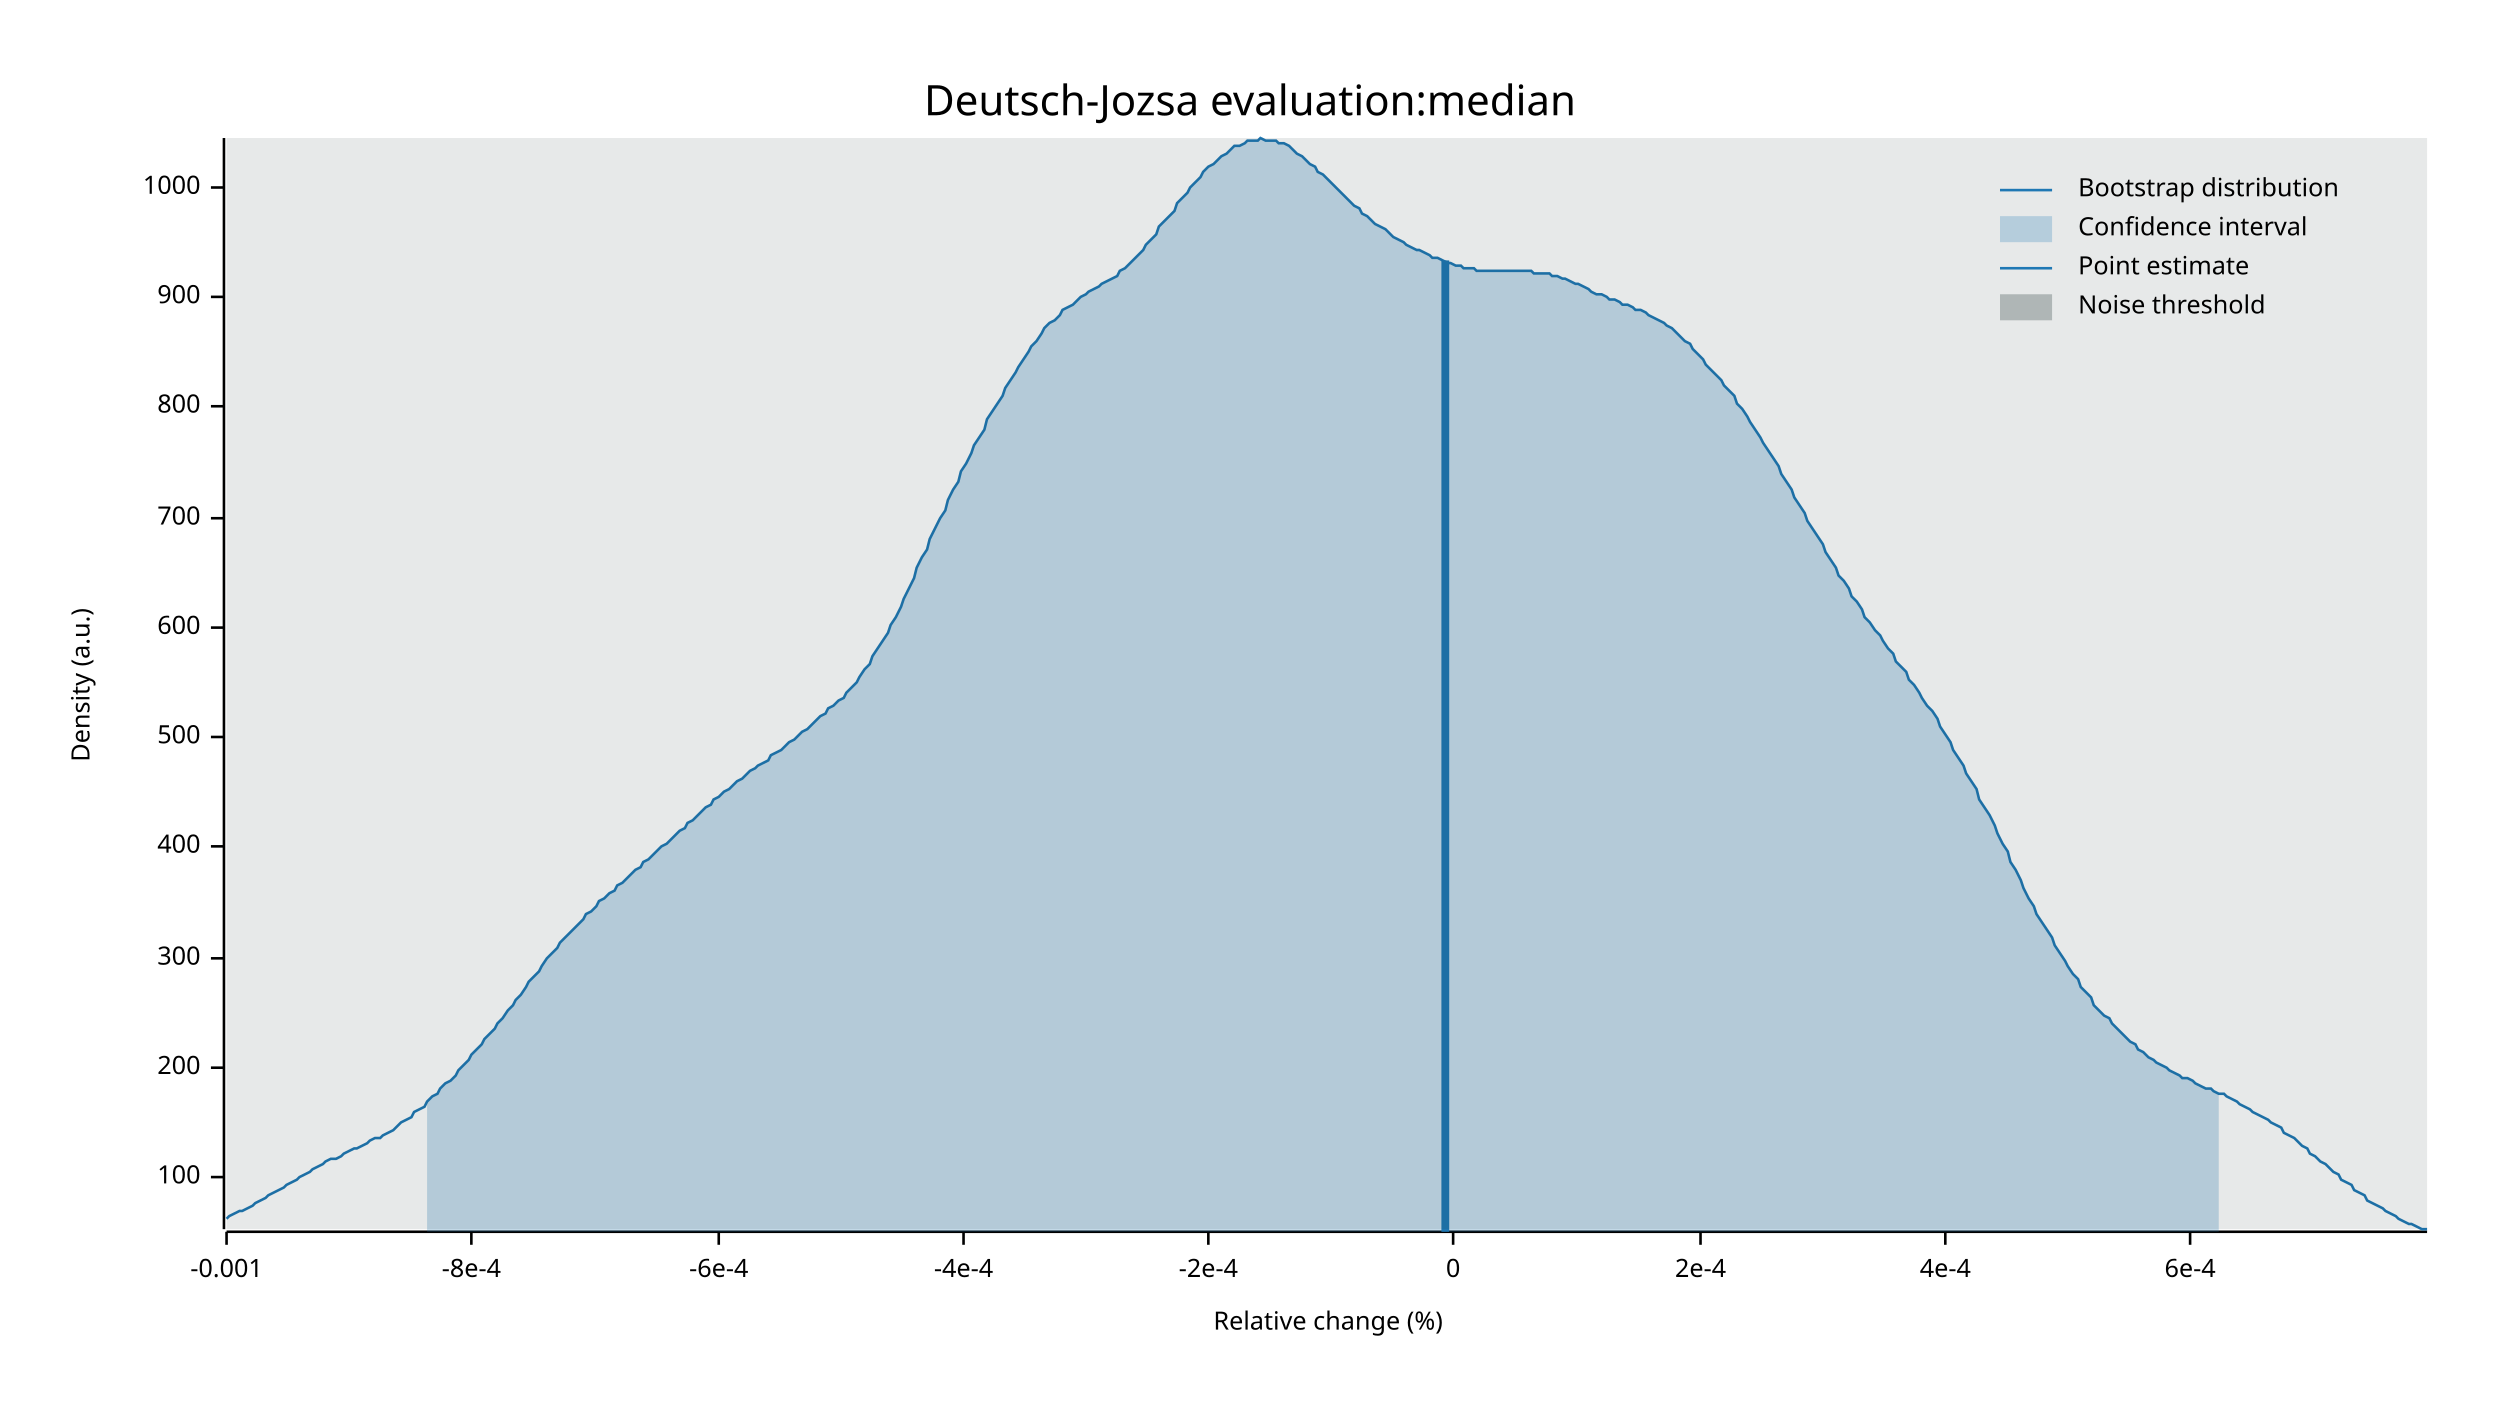
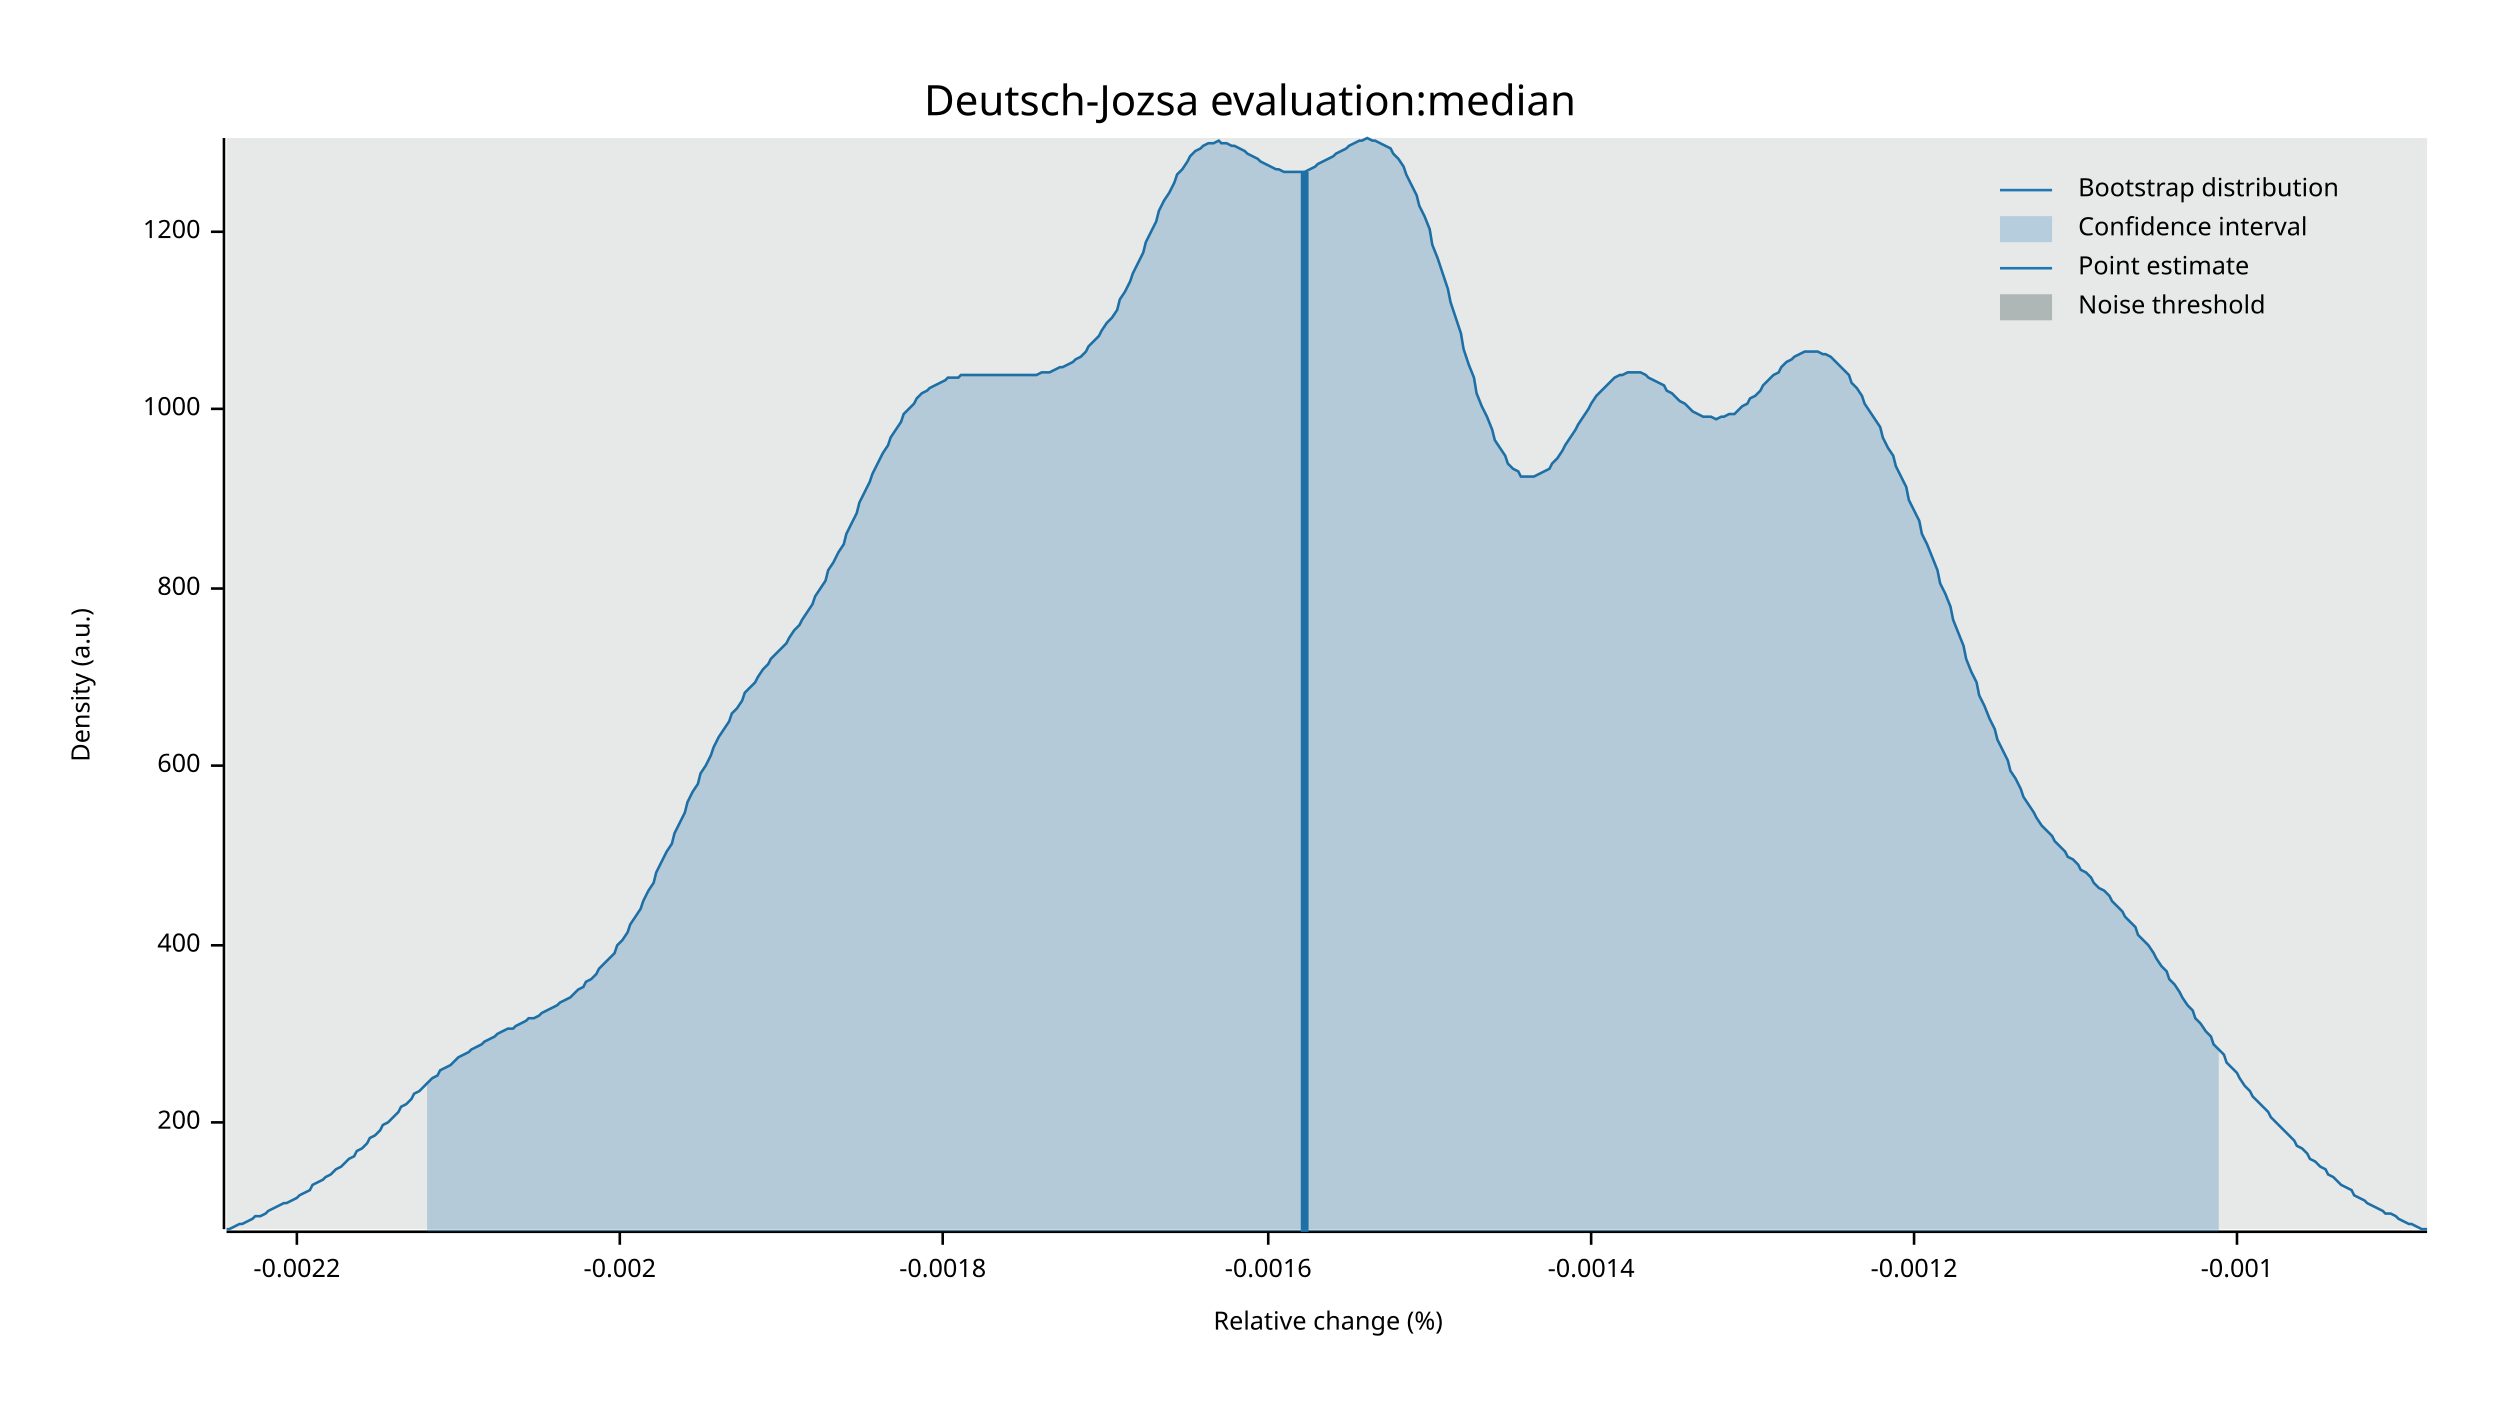
<svg xmlns="http://www.w3.org/2000/svg" width="960" height="540" viewBox="0 0 960 540">
  <text x="480" y="32" dy="0.76em" text-anchor="middle" font-family="sans-serif" font-size="16.129" opacity="1" fill="#000000">
Deutsch-Jozsa evaluation:median
</text>
  <text x="27" y="263" dy="0.76em" text-anchor="middle" font-family="sans-serif" font-size="9.677" opacity="1" fill="#000000" transform="rotate(270, 27, 263)">
Density (a.u.)
</text>
  <text x="510" y="513" dy="-0.5ex" text-anchor="middle" font-family="sans-serif" font-size="9.677" opacity="1" fill="#000000">
Relative change (%)
</text>
  <polyline fill="none" opacity="1" stroke="#000000" stroke-width="1" points="86,53 86,472 " />
-   <text x="77" y="452" dy="0.5ex" text-anchor="end" font-family="sans-serif" font-size="9.677" opacity="1" fill="#000000">
- 100
- </text>
-   <polyline fill="none" opacity="1" stroke="#000000" stroke-width="1" points="81,452 86,452 " />
-   <text x="77" y="410" dy="0.5ex" text-anchor="end" font-family="sans-serif" font-size="9.677" opacity="1" fill="#000000">
+   <text x="77" y="431" dy="0.5ex" text-anchor="end" font-family="sans-serif" font-size="9.677" opacity="1" fill="#000000">
200
</text>
-   <polyline fill="none" opacity="1" stroke="#000000" stroke-width="1" points="81,410 86,410 " />
-   <text x="77" y="368" dy="0.5ex" text-anchor="end" font-family="sans-serif" font-size="9.677" opacity="1" fill="#000000">
- 300
- </text>
-   <polyline fill="none" opacity="1" stroke="#000000" stroke-width="1" points="81,368 86,368 " />
-   <text x="77" y="325" dy="0.5ex" text-anchor="end" font-family="sans-serif" font-size="9.677" opacity="1" fill="#000000">
+   <polyline fill="none" opacity="1" stroke="#000000" stroke-width="1" points="81,431 86,431 " />
+   <text x="77" y="363" dy="0.5ex" text-anchor="end" font-family="sans-serif" font-size="9.677" opacity="1" fill="#000000">
400
</text>
-   <polyline fill="none" opacity="1" stroke="#000000" stroke-width="1" points="81,325 86,325 " />
-   <text x="77" y="283" dy="0.5ex" text-anchor="end" font-family="sans-serif" font-size="9.677" opacity="1" fill="#000000">
- 500
- </text>
-   <polyline fill="none" opacity="1" stroke="#000000" stroke-width="1" points="81,283 86,283 " />
-   <text x="77" y="241" dy="0.5ex" text-anchor="end" font-family="sans-serif" font-size="9.677" opacity="1" fill="#000000">
+   <polyline fill="none" opacity="1" stroke="#000000" stroke-width="1" points="81,363 86,363 " />
+   <text x="77" y="294" dy="0.5ex" text-anchor="end" font-family="sans-serif" font-size="9.677" opacity="1" fill="#000000">
600
</text>
-   <polyline fill="none" opacity="1" stroke="#000000" stroke-width="1" points="81,241 86,241 " />
-   <text x="77" y="199" dy="0.5ex" text-anchor="end" font-family="sans-serif" font-size="9.677" opacity="1" fill="#000000">
- 700
- </text>
-   <polyline fill="none" opacity="1" stroke="#000000" stroke-width="1" points="81,199 86,199 " />
-   <text x="77" y="156" dy="0.5ex" text-anchor="end" font-family="sans-serif" font-size="9.677" opacity="1" fill="#000000">
+   <polyline fill="none" opacity="1" stroke="#000000" stroke-width="1" points="81,294 86,294 " />
+   <text x="77" y="226" dy="0.5ex" text-anchor="end" font-family="sans-serif" font-size="9.677" opacity="1" fill="#000000">
800
</text>
-   <polyline fill="none" opacity="1" stroke="#000000" stroke-width="1" points="81,156 86,156 " />
-   <text x="77" y="114" dy="0.5ex" text-anchor="end" font-family="sans-serif" font-size="9.677" opacity="1" fill="#000000">
- 900
- </text>
-   <polyline fill="none" opacity="1" stroke="#000000" stroke-width="1" points="81,114 86,114 " />
-   <text x="77" y="72" dy="0.5ex" text-anchor="end" font-family="sans-serif" font-size="9.677" opacity="1" fill="#000000">
+   <polyline fill="none" opacity="1" stroke="#000000" stroke-width="1" points="81,226 86,226 " />
+   <text x="77" y="157" dy="0.5ex" text-anchor="end" font-family="sans-serif" font-size="9.677" opacity="1" fill="#000000">
1000
</text>
-   <polyline fill="none" opacity="1" stroke="#000000" stroke-width="1" points="81,72 86,72 " />
+   <polyline fill="none" opacity="1" stroke="#000000" stroke-width="1" points="81,157 86,157 " />
+   <text x="77" y="89" dy="0.5ex" text-anchor="end" font-family="sans-serif" font-size="9.677" opacity="1" fill="#000000">
+ 1200
+ </text>
+   <polyline fill="none" opacity="1" stroke="#000000" stroke-width="1" points="81,89 86,89 " />
  <polyline fill="none" opacity="1" stroke="#000000" stroke-width="1" points="87,473 932,473 " />
-   <text x="87" y="483" dy="0.76em" text-anchor="middle" font-family="sans-serif" font-size="9.677" opacity="1" fill="#000000">
+   <text x="114" y="483" dy="0.76em" text-anchor="middle" font-family="sans-serif" font-size="9.677" opacity="1" fill="#000000">
+ -0.0022
+ </text>
+   <polyline fill="none" opacity="1" stroke="#000000" stroke-width="1" points="114,473 114,478 " />
+   <text x="238" y="483" dy="0.76em" text-anchor="middle" font-family="sans-serif" font-size="9.677" opacity="1" fill="#000000">
+ -0.002
+ </text>
+   <polyline fill="none" opacity="1" stroke="#000000" stroke-width="1" points="238,473 238,478 " />
+   <text x="362" y="483" dy="0.76em" text-anchor="middle" font-family="sans-serif" font-size="9.677" opacity="1" fill="#000000">
+ -0.0018
+ </text>
+   <polyline fill="none" opacity="1" stroke="#000000" stroke-width="1" points="362,473 362,478 " />
+   <text x="487" y="483" dy="0.76em" text-anchor="middle" font-family="sans-serif" font-size="9.677" opacity="1" fill="#000000">
+ -0.0016
+ </text>
+   <polyline fill="none" opacity="1" stroke="#000000" stroke-width="1" points="487,473 487,478 " />
+   <text x="611" y="483" dy="0.76em" text-anchor="middle" font-family="sans-serif" font-size="9.677" opacity="1" fill="#000000">
+ -0.0014
+ </text>
+   <polyline fill="none" opacity="1" stroke="#000000" stroke-width="1" points="611,473 611,478 " />
+   <text x="735" y="483" dy="0.76em" text-anchor="middle" font-family="sans-serif" font-size="9.677" opacity="1" fill="#000000">
+ -0.0012
+ </text>
+   <polyline fill="none" opacity="1" stroke="#000000" stroke-width="1" points="735,473 735,478 " />
+   <text x="859" y="483" dy="0.76em" text-anchor="middle" font-family="sans-serif" font-size="9.677" opacity="1" fill="#000000">
-0.001
</text>
-   <polyline fill="none" opacity="1" stroke="#000000" stroke-width="1" points="87,473 87,478 " />
-   <text x="181" y="483" dy="0.76em" text-anchor="middle" font-family="sans-serif" font-size="9.677" opacity="1" fill="#000000">
- -8e-4
- </text>
-   <polyline fill="none" opacity="1" stroke="#000000" stroke-width="1" points="181,473 181,478 " />
-   <text x="276" y="483" dy="0.76em" text-anchor="middle" font-family="sans-serif" font-size="9.677" opacity="1" fill="#000000">
- -6e-4
- </text>
-   <polyline fill="none" opacity="1" stroke="#000000" stroke-width="1" points="276,473 276,478 " />
-   <text x="370" y="483" dy="0.76em" text-anchor="middle" font-family="sans-serif" font-size="9.677" opacity="1" fill="#000000">
- -4e-4
- </text>
-   <polyline fill="none" opacity="1" stroke="#000000" stroke-width="1" points="370,473 370,478 " />
-   <text x="464" y="483" dy="0.76em" text-anchor="middle" font-family="sans-serif" font-size="9.677" opacity="1" fill="#000000">
- -2e-4
- </text>
-   <polyline fill="none" opacity="1" stroke="#000000" stroke-width="1" points="464,473 464,478 " />
-   <text x="558" y="483" dy="0.76em" text-anchor="middle" font-family="sans-serif" font-size="9.677" opacity="1" fill="#000000">
- 0
- </text>
-   <polyline fill="none" opacity="1" stroke="#000000" stroke-width="1" points="558,473 558,478 " />
-   <text x="653" y="483" dy="0.76em" text-anchor="middle" font-family="sans-serif" font-size="9.677" opacity="1" fill="#000000">
- 2e-4
- </text>
-   <polyline fill="none" opacity="1" stroke="#000000" stroke-width="1" points="653,473 653,478 " />
-   <text x="747" y="483" dy="0.76em" text-anchor="middle" font-family="sans-serif" font-size="9.677" opacity="1" fill="#000000">
- 4e-4
- </text>
-   <polyline fill="none" opacity="1" stroke="#000000" stroke-width="1" points="747,473 747,478 " />
-   <text x="841" y="483" dy="0.76em" text-anchor="middle" font-family="sans-serif" font-size="9.677" opacity="1" fill="#000000">
- 6e-4
- </text>
-   <polyline fill="none" opacity="1" stroke="#000000" stroke-width="1" points="841,473 841,478 " />
-   <polyline fill="none" opacity="1" stroke="#1F78B4" stroke-width="1" points="87,468 88,467 90,466 92,465 93,465 95,464 97,463 98,462 100,461 102,460 103,459 105,458 107,457 109,456 110,455 112,454 114,453 115,452 117,451 119,450 120,449 122,448 124,447 125,446 127,445 129,445 131,444 132,443 134,442 136,441 137,441 139,440 141,439 142,438 144,437 146,437 147,436 149,435 151,434 153,432 154,431 156,430 158,429 159,427 161,426 163,425 164,423 166,421 168,420 169,418 171,416 173,415 175,413 176,411 178,409 180,407 181,405 183,403 185,401 186,399 188,397 190,395 191,393 193,391 195,388 197,386 198,384 200,382 202,379 203,377 205,375 207,373 208,371 210,368 212,366 214,364 215,362 217,360 219,358 220,357 222,355 224,353 225,351 227,350 229,348 230,346 232,345 234,343 236,342 237,340 239,339 241,337 242,336 244,334 246,333 247,331 249,330 251,328 252,327 254,325 256,324 258,322 259,321 261,319 263,318 264,316 266,315 268,313 269,312 271,310 273,309 274,307 276,306 278,304 280,303 281,302 283,300 285,299 286,298 288,296 290,295 291,294 293,293 295,292 296,290 298,289 300,288 302,286 303,285 305,284 307,282 308,281 310,280 312,278 313,277 315,275 317,274 318,272 320,271 322,269 324,268 325,266 327,264 329,262 330,260 332,257 334,255 335,252 337,249 339,246 341,243 342,240 344,237 346,233 347,230 349,226 351,222 352,218 354,214 356,211 357,207 359,203 361,199 363,196 364,192 366,188 368,185 369,181 371,178 373,174 374,171 376,168 378,165 379,161 381,158 383,155 385,152 386,149 388,146 390,143 391,141 393,138 395,135 396,133 398,131 400,128 401,126 403,124 405,123 407,121 408,119 410,118 412,117 413,116 415,114 417,113 418,112 420,111 422,110 423,109 425,108 427,107 429,106 430,104 432,103 434,101 435,100 437,98 439,96 440,94 442,92 444,90 445,87 447,85 449,83 451,81 452,78 454,76 456,74 457,72 459,70 461,68 462,66 464,64 466,63 468,61 469,60 471,59 473,57 474,56 476,56 478,55 479,54 481,54 483,54 484,53 486,54 488,54 490,54 491,55 493,55 495,56 496,57 498,59 500,60 501,61 503,63 505,64 506,66 508,67 510,69 512,71 513,72 515,74 517,76 518,77 520,79 522,80 523,82 525,83 527,85 528,86 530,87 532,88 534,90 535,91 537,92 539,93 540,94 542,95 544,96 545,96 547,97 549,98 550,99 552,99 554,100 556,101 557,101 559,102 561,102 562,103 564,103 566,103 567,104 569,104 571,104 573,104 574,104 576,104 578,104 579,104 581,104 583,104 584,104 586,104 588,104 589,105 591,105 593,105 595,105 596,106 598,106 600,107 601,107 603,108 605,109 606,109 608,110 610,111 611,112 613,113 615,113 617,114 618,115 620,115 622,116 623,117 625,117 627,118 628,119 630,119 632,120 633,121 635,122 637,123 639,124 640,125 642,126 644,128 645,129 647,131 649,132 650,134 652,136 654,138 655,140 657,142 659,144 661,146 662,148 664,150 666,152 667,155 669,157 671,160 672,162 674,165 676,168 677,170 679,173 681,176 683,179 684,182 686,185 688,188 689,191 691,194 693,197 694,200 696,203 698,206 700,209 701,212 703,215 705,218 706,221 708,223 710,226 711,229 713,231 715,234 716,237 718,239 720,242 722,244 723,246 725,249 727,251 728,254 730,256 732,258 733,261 735,263 737,266 738,268 740,271 742,273 744,276 745,279 747,282 749,285 750,288 752,291 754,294 755,297 757,300 759,303 760,307 762,310 764,313 766,317 767,320 769,324 771,327 772,331 774,334 776,338 777,341 779,345 781,348 782,351 784,354 786,357 788,360 789,363 791,366 793,369 794,371 796,374 798,376 799,379 801,381 803,383 804,386 806,388 808,390 810,391 811,393 813,395 815,397 816,398 818,400 820,401 821,403 823,404 825,406 827,407 828,408 830,409 832,410 833,411 835,412 837,413 838,414 840,414 842,415 843,416 845,417 847,418 849,418 850,419 852,420 854,420 855,421 857,422 859,423 860,424 862,425 864,426 865,427 867,428 869,429 871,430 872,431 874,432 876,433 877,435 879,436 881,437 882,438 884,440 886,441 887,443 889,444 891,446 893,447 894,448 896,450 898,451 899,453 901,454 903,455 904,457 906,458 908,459 909,461 911,462 913,463 915,464 916,465 918,466 920,467 921,468 923,469 925,470 926,470 928,471 930,472 932,472 " />
-   <polygon opacity="0.25" fill="#1F78B4" points="164,423 166,421 168,420 169,418 171,416 173,415 175,413 176,411 178,409 180,407 181,405 183,403 185,401 186,399 188,397 190,395 191,393 193,391 195,388 197,386 198,384 200,382 202,379 203,377 205,375 207,373 208,371 210,368 212,366 214,364 215,362 217,360 219,358 220,357 222,355 224,353 225,351 227,350 229,348 230,346 232,345 234,343 236,342 237,340 239,339 241,337 242,336 244,334 246,333 247,331 249,330 251,328 252,327 254,325 256,324 258,322 259,321 261,319 263,318 264,316 266,315 268,313 269,312 271,310 273,309 274,307 276,306 278,304 280,303 281,302 283,300 285,299 286,298 288,296 290,295 291,294 293,293 295,292 296,290 298,289 300,288 302,286 303,285 305,284 307,282 308,281 310,280 312,278 313,277 315,275 317,274 318,272 320,271 322,269 324,268 325,266 327,264 329,262 330,260 332,257 334,255 335,252 337,249 339,246 341,243 342,240 344,237 346,233 347,230 349,226 351,222 352,218 354,214 356,211 357,207 359,203 361,199 363,196 364,192 366,188 368,185 369,181 371,178 373,174 374,171 376,168 378,165 379,161 381,158 383,155 385,152 386,149 388,146 390,143 391,141 393,138 395,135 396,133 398,131 400,128 401,126 403,124 405,123 407,121 408,119 410,118 412,117 413,116 415,114 417,113 418,112 420,111 422,110 423,109 425,108 427,107 429,106 430,104 432,103 434,101 435,100 437,98 439,96 440,94 442,92 444,90 445,87 447,85 449,83 451,81 452,78 454,76 456,74 457,72 459,70 461,68 462,66 464,64 466,63 468,61 469,60 471,59 473,57 474,56 476,56 478,55 479,54 481,54 483,54 484,53 486,54 488,54 490,54 491,55 493,55 495,56 496,57 498,59 500,60 501,61 503,63 505,64 506,66 508,67 510,69 512,71 513,72 515,74 517,76 518,77 520,79 522,80 523,82 525,83 527,85 528,86 530,87 532,88 534,90 535,91 537,92 539,93 540,94 542,95 544,96 545,96 547,97 549,98 550,99 552,99 554,100 556,101 557,101 559,102 561,102 562,103 564,103 566,103 567,104 569,104 571,104 573,104 574,104 576,104 578,104 579,104 581,104 583,104 584,104 586,104 588,104 589,105 591,105 593,105 595,105 596,106 598,106 600,107 601,107 603,108 605,109 606,109 608,110 610,111 611,112 613,113 615,113 617,114 618,115 620,115 622,116 623,117 625,117 627,118 628,119 630,119 632,120 633,121 635,122 637,123 639,124 640,125 642,126 644,128 645,129 647,131 649,132 650,134 652,136 654,138 655,140 657,142 659,144 661,146 662,148 664,150 666,152 667,155 669,157 671,160 672,162 674,165 676,168 677,170 679,173 681,176 683,179 684,182 686,185 688,188 689,191 691,194 693,197 694,200 696,203 698,206 700,209 701,212 703,215 705,218 706,221 708,223 710,226 711,229 713,231 715,234 716,237 718,239 720,242 722,244 723,246 725,249 727,251 728,254 730,256 732,258 733,261 735,263 737,266 738,268 740,271 742,273 744,276 745,279 747,282 749,285 750,288 752,291 754,294 755,297 757,300 759,303 760,307 762,310 764,313 766,317 767,320 769,324 771,327 772,331 774,334 776,338 777,341 779,345 781,348 782,351 784,354 786,357 788,360 789,363 791,366 793,369 794,371 796,374 798,376 799,379 801,381 803,383 804,386 806,388 808,390 810,391 811,393 813,395 815,397 816,398 818,400 820,401 821,403 823,404 825,406 827,407 828,408 830,409 832,410 833,411 835,412 837,413 838,414 840,414 842,415 843,416 845,417 847,418 849,418 850,419 852,420 852,473 164,473 " />
-   <polyline fill="none" opacity="1" stroke="#1F78B4" stroke-width="3" points="555,473 555,100 " />
+   <polyline fill="none" opacity="1" stroke="#000000" stroke-width="1" points="859,473 859,478 " />
+   <polyline fill="none" opacity="1" stroke="#1F78B4" stroke-width="1" points="87,472 88,472 90,471 92,470 93,470 95,469 97,468 98,467 100,467 102,466 103,465 105,464 107,463 109,462 110,462 112,461 114,460 115,459 117,458 119,457 120,455 122,454 124,453 125,452 127,451 129,449 131,448 132,447 134,445 136,444 137,442 139,441 141,439 142,437 144,436 146,434 147,432 149,431 151,429 153,427 154,425 156,424 158,422 159,420 161,419 163,417 164,416 166,414 168,413 169,411 171,410 173,409 175,407 176,406 178,405 180,404 181,403 183,402 185,401 186,400 188,399 190,398 191,397 193,396 195,395 197,395 198,394 200,393 202,392 203,391 205,391 207,390 208,389 210,388 212,387 214,386 215,385 217,384 219,383 220,382 222,380 224,379 225,377 227,376 229,374 230,372 232,370 234,368 236,366 237,363 239,361 241,358 242,355 244,352 246,349 247,346 249,342 251,339 252,335 254,331 256,327 258,324 259,320 261,316 263,312 264,308 266,304 268,301 269,297 271,294 273,290 274,287 276,283 278,280 280,277 281,274 283,272 285,269 286,266 288,264 290,262 291,260 293,257 295,255 296,253 298,251 300,249 302,247 303,245 305,242 307,240 308,238 310,235 312,232 313,229 315,226 317,223 318,219 320,216 322,212 324,209 325,205 327,201 329,197 330,193 332,189 334,185 335,182 337,178 339,174 341,171 342,168 344,165 346,162 347,159 349,157 351,155 352,153 354,151 356,150 357,149 359,148 361,147 363,146 364,145 366,145 368,145 369,144 371,144 373,144 374,144 376,144 378,144 379,144 381,144 383,144 385,144 386,144 388,144 390,144 391,144 393,144 395,144 396,144 398,144 400,143 401,143 403,143 405,142 407,141 408,141 410,140 412,139 413,138 415,137 417,135 418,133 420,131 422,129 423,127 425,124 427,122 429,119 430,115 432,112 434,108 435,105 437,101 439,97 440,93 442,89 444,85 445,81 447,77 449,74 451,70 452,67 454,65 456,62 457,60 459,58 461,57 462,56 464,55 466,55 468,54 469,55 471,55 473,56 474,56 476,57 478,58 479,59 481,60 483,61 484,62 486,63 488,64 490,65 491,65 493,66 495,66 496,66 498,66 500,66 501,66 503,65 505,64 506,63 508,62 510,61 512,60 513,59 515,58 517,57 518,56 520,55 522,54 523,54 525,53 527,54 528,54 530,55 532,56 534,57 535,59 537,61 539,64 540,67 542,71 544,75 545,79 547,83 549,88 550,94 552,99 554,105 556,111 557,116 559,122 561,128 562,134 564,140 566,145 567,151 569,156 571,160 573,165 574,169 576,172 578,175 579,178 581,180 583,181 584,183 586,183 588,183 589,183 591,182 593,181 595,180 596,178 598,176 600,173 601,171 603,168 605,165 606,163 608,160 610,157 611,155 613,152 615,150 617,148 618,147 620,145 622,144 623,144 625,143 627,143 628,143 630,143 632,144 633,145 635,146 637,147 639,148 640,150 642,151 644,153 645,154 647,155 649,157 650,158 652,159 654,160 655,160 657,160 659,161 661,160 662,160 664,159 666,159 667,158 669,156 671,155 672,153 674,152 676,150 677,148 679,146 681,144 683,143 684,141 686,139 688,138 689,137 691,136 693,135 694,135 696,135 698,135 700,136 701,136 703,137 705,139 706,140 708,142 710,144 711,147 713,149 715,152 716,155 718,158 720,161 722,164 723,168 725,172 727,175 728,179 730,183 732,187 733,192 735,196 737,200 738,205 740,209 742,214 744,219 745,224 747,228 749,233 750,238 752,243 754,248 755,253 757,258 759,262 760,267 762,271 764,276 766,280 767,284 769,288 771,292 772,296 774,299 776,303 777,306 779,309 781,312 782,314 784,317 786,319 788,321 789,323 791,325 793,327 794,329 796,330 798,332 799,334 801,335 803,337 804,339 806,341 808,342 810,344 811,346 813,348 815,350 816,352 818,354 820,356 821,359 823,361 825,363 827,366 828,368 830,371 832,373 833,376 835,378 837,381 838,383 840,386 842,388 843,391 845,393 847,396 849,398 850,401 852,403 854,405 855,408 857,410 859,412 860,414 862,417 864,419 865,421 867,423 869,425 871,427 872,429 874,431 876,433 877,434 879,436 881,438 882,440 884,441 886,443 887,445 889,446 891,448 893,449 894,451 896,452 898,454 899,455 901,456 903,457 904,459 906,460 908,461 909,462 911,463 913,464 915,465 916,466 918,466 920,467 921,468 923,469 925,470 926,470 928,471 930,472 932,472 " />
+   <polygon opacity="0.25" fill="#1F78B4" points="164,416 166,414 168,413 169,411 171,410 173,409 175,407 176,406 178,405 180,404 181,403 183,402 185,401 186,400 188,399 190,398 191,397 193,396 195,395 197,395 198,394 200,393 202,392 203,391 205,391 207,390 208,389 210,388 212,387 214,386 215,385 217,384 219,383 220,382 222,380 224,379 225,377 227,376 229,374 230,372 232,370 234,368 236,366 237,363 239,361 241,358 242,355 244,352 246,349 247,346 249,342 251,339 252,335 254,331 256,327 258,324 259,320 261,316 263,312 264,308 266,304 268,301 269,297 271,294 273,290 274,287 276,283 278,280 280,277 281,274 283,272 285,269 286,266 288,264 290,262 291,260 293,257 295,255 296,253 298,251 300,249 302,247 303,245 305,242 307,240 308,238 310,235 312,232 313,229 315,226 317,223 318,219 320,216 322,212 324,209 325,205 327,201 329,197 330,193 332,189 334,185 335,182 337,178 339,174 341,171 342,168 344,165 346,162 347,159 349,157 351,155 352,153 354,151 356,150 357,149 359,148 361,147 363,146 364,145 366,145 368,145 369,144 371,144 373,144 374,144 376,144 378,144 379,144 381,144 383,144 385,144 386,144 388,144 390,144 391,144 393,144 395,144 396,144 398,144 400,143 401,143 403,143 405,142 407,141 408,141 410,140 412,139 413,138 415,137 417,135 418,133 420,131 422,129 423,127 425,124 427,122 429,119 430,115 432,112 434,108 435,105 437,101 439,97 440,93 442,89 444,85 445,81 447,77 449,74 451,70 452,67 454,65 456,62 457,60 459,58 461,57 462,56 464,55 466,55 468,54 469,55 471,55 473,56 474,56 476,57 478,58 479,59 481,60 483,61 484,62 486,63 488,64 490,65 491,65 493,66 495,66 496,66 498,66 500,66 501,66 503,65 505,64 506,63 508,62 510,61 512,60 513,59 515,58 517,57 518,56 520,55 522,54 523,54 525,53 527,54 528,54 530,55 532,56 534,57 535,59 537,61 539,64 540,67 542,71 544,75 545,79 547,83 549,88 550,94 552,99 554,105 556,111 557,116 559,122 561,128 562,134 564,140 566,145 567,151 569,156 571,160 573,165 574,169 576,172 578,175 579,178 581,180 583,181 584,183 586,183 588,183 589,183 591,182 593,181 595,180 596,178 598,176 600,173 601,171 603,168 605,165 606,163 608,160 610,157 611,155 613,152 615,150 617,148 618,147 620,145 622,144 623,144 625,143 627,143 628,143 630,143 632,144 633,145 635,146 637,147 639,148 640,150 642,151 644,153 645,154 647,155 649,157 650,158 652,159 654,160 655,160 657,160 659,161 661,160 662,160 664,159 666,159 667,158 669,156 671,155 672,153 674,152 676,150 677,148 679,146 681,144 683,143 684,141 686,139 688,138 689,137 691,136 693,135 694,135 696,135 698,135 700,136 701,136 703,137 705,139 706,140 708,142 710,144 711,147 713,149 715,152 716,155 718,158 720,161 722,164 723,168 725,172 727,175 728,179 730,183 732,187 733,192 735,196 737,200 738,205 740,209 742,214 744,219 745,224 747,228 749,233 750,238 752,243 754,248 755,253 757,258 759,262 760,267 762,271 764,276 766,280 767,284 769,288 771,292 772,296 774,299 776,303 777,306 779,309 781,312 782,314 784,317 786,319 788,321 789,323 791,325 793,327 794,329 796,330 798,332 799,334 801,335 803,337 804,339 806,341 808,342 810,344 811,346 813,348 815,350 816,352 818,354 820,356 821,359 823,361 825,363 827,366 828,368 830,371 832,373 833,376 835,378 837,381 838,383 840,386 842,388 843,391 845,393 847,396 849,398 850,401 852,403 852,473 164,473 " />
+   <polyline fill="none" opacity="1" stroke="#1F78B4" stroke-width="3" points="501,473 501,66 " />
  <rect x="87" y="53" width="845" height="419" opacity="0.1" fill="#071A1C" stroke="none" />
  <text x="798" y="68" dy="0.76em" text-anchor="start" font-family="sans-serif" font-size="9.677" opacity="1" fill="#000000">
Bootstrap distribution
</text>
  <text x="798" y="83" dy="0.76em" text-anchor="start" font-family="sans-serif" font-size="9.677" opacity="1" fill="#000000">
Confidence interval
</text>
  <text x="798" y="98" dy="0.76em" text-anchor="start" font-family="sans-serif" font-size="9.677" opacity="1" fill="#000000">
Point estimate
</text>
  <text x="798" y="113" dy="0.76em" text-anchor="start" font-family="sans-serif" font-size="9.677" opacity="1" fill="#000000">
Noise threshold
</text>
  <polyline fill="none" opacity="1" stroke="#1F78B4" stroke-width="1" points="768,73 788,73 " />
  <rect x="768" y="83" width="20" height="10" opacity="0.25" fill="#1F78B4" stroke="none" />
  <polyline fill="none" opacity="1" stroke="#1F78B4" stroke-width="1" points="768,103 788,103 " />
  <rect x="768" y="113" width="20" height="10" opacity="0.25" fill="#071A1C" stroke="none" />
</svg>
